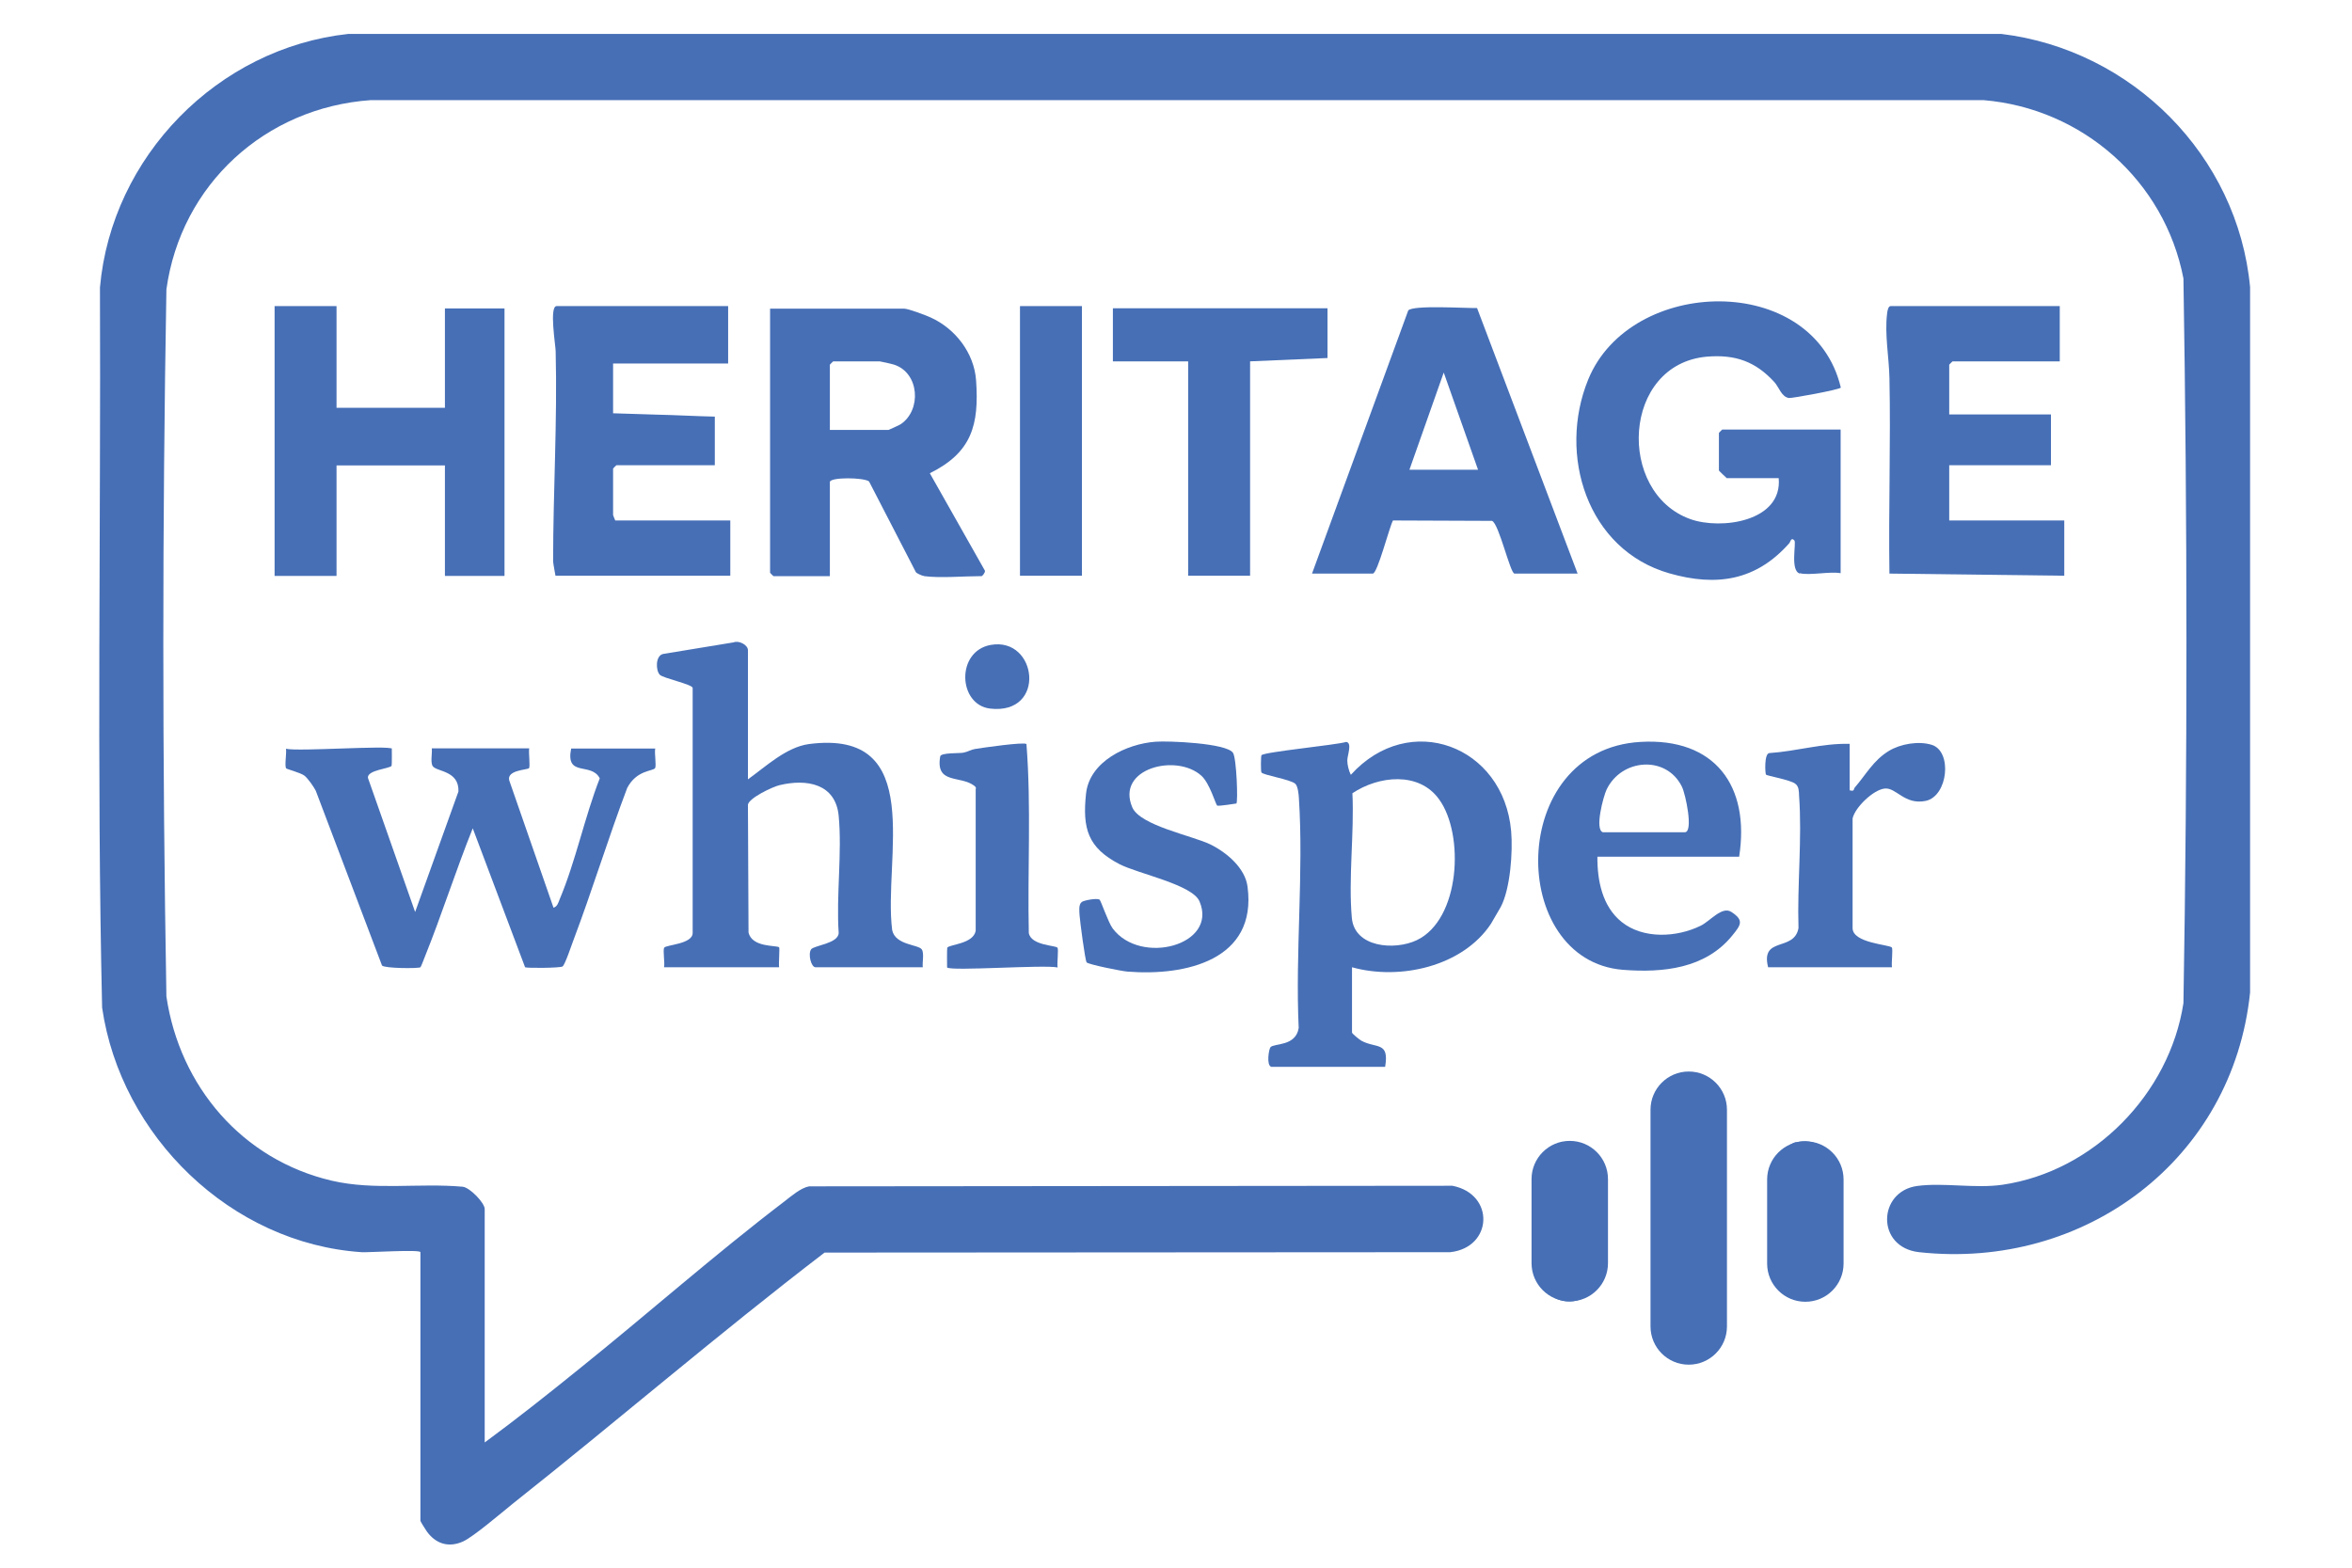
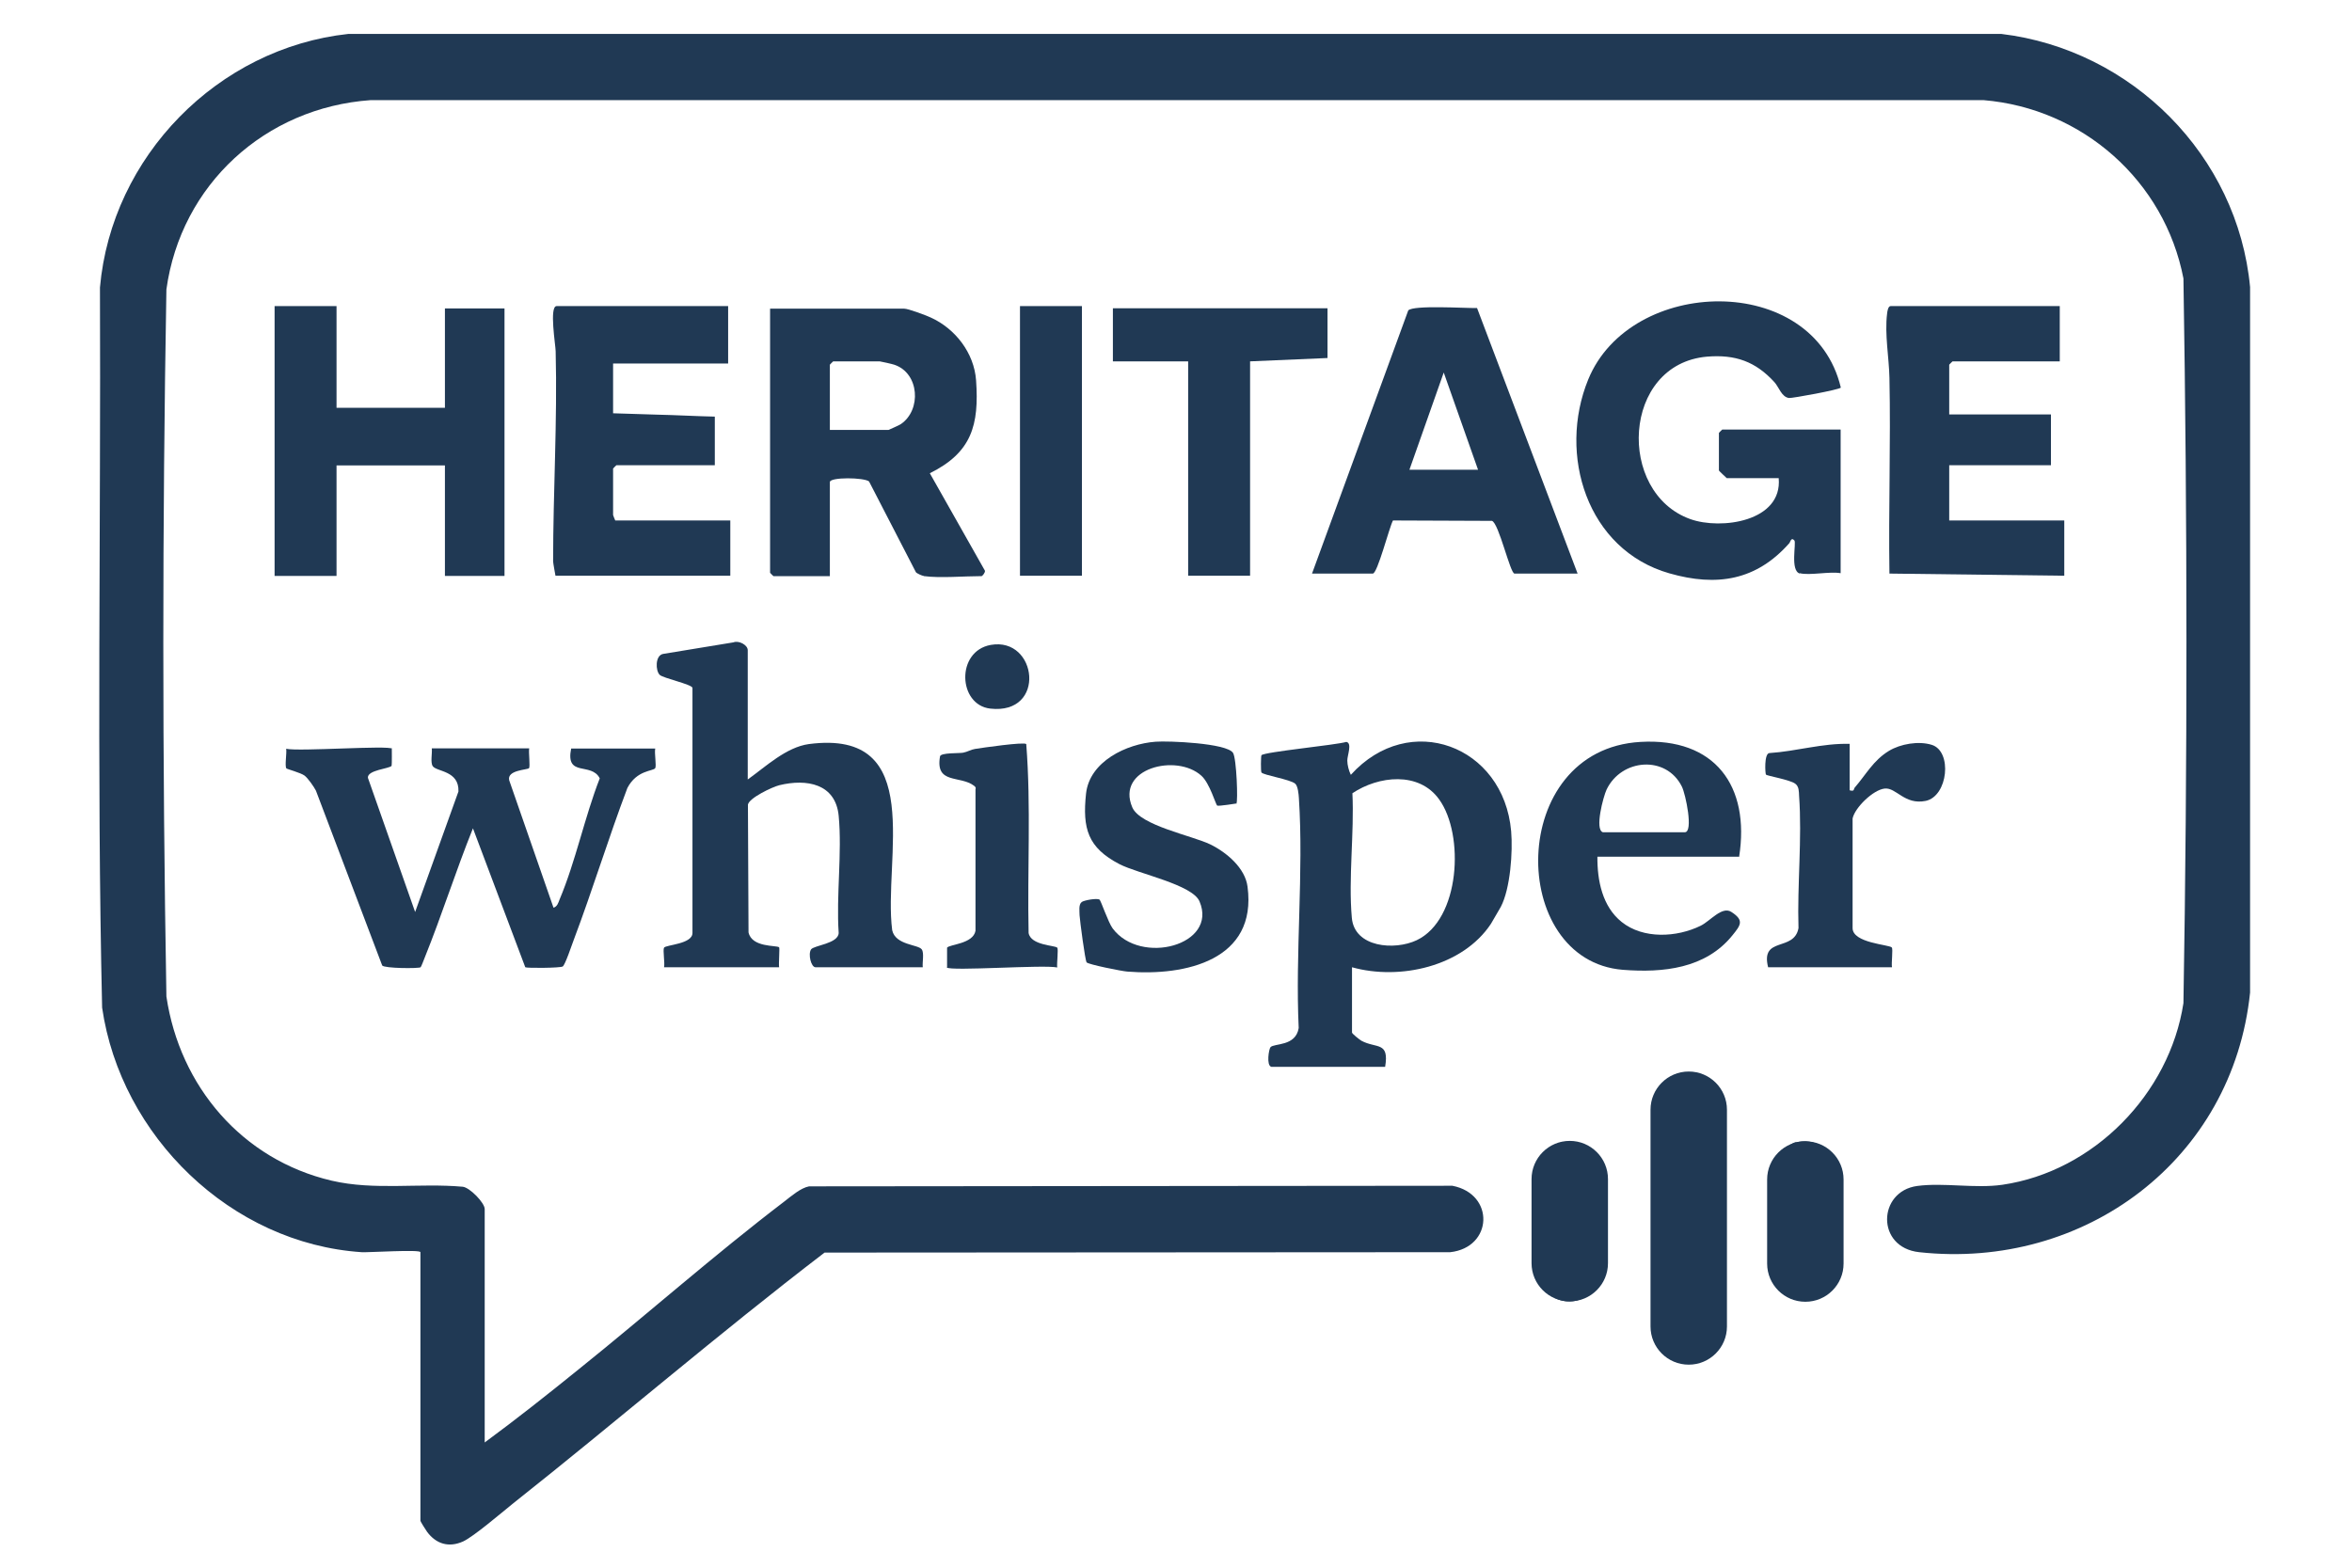
<svg xmlns="http://www.w3.org/2000/svg" id="Layer_1" version="1.1" viewBox="0 0 120 80">
  <defs>
    <style>
      .st0 {
-         fill: #466fb6;
+         fill: #203954;
      }
    </style>
  </defs>
  <g>
-     <path class="st0" d="M24.73,73.61c1.63-1.2,3.22-2.46,4.79-3.73,3.51-2.82,6.92-5.84,10.5-8.57.35-.27.83-.69,1.26-.77l32.82-.03c2.18.42,2.07,3.15-.11,3.39l-31.92.02c-5.41,4.14-10.59,8.6-15.94,12.84-.56.45-1.96,1.65-2.5,1.9-.73.33-1.38.13-1.84-.49-.06-.08-.34-.53-.34-.56v-13.71c0-.15-2.66.02-2.99,0-6.68-.44-12.3-5.93-13.25-12.48-.28-12.23-.06-24.51-.11-36.75.59-6.68,6.01-12.22,12.68-12.94h84.32c6.67.8,12.07,6.21,12.7,12.92v36c-.88,8.52-8.43,14.17-16.88,13.25-2.22-.24-2.12-3.11-.1-3.38,1.35-.18,2.95.14,4.34-.06,4.66-.68,8.53-4.64,9.24-9.27.21-12.3.2-24.68,0-36.98-.96-4.98-5.15-8.68-10.2-9.1H18.91c-5.38.38-9.68,4.31-10.42,9.66-.21,12.01-.21,24.07,0,36.08.68,4.59,3.87,8.33,8.43,9.4,2.19.51,4.46.11,6.69.31.36.04,1.12.82,1.12,1.14v11.9Z" />
+     <path class="st0" d="M24.73,73.61c1.63-1.2,3.22-2.46,4.79-3.73,3.51-2.82,6.92-5.84,10.5-8.57.35-.27.83-.69,1.26-.77l32.82-.03c2.18.42,2.07,3.15-.11,3.39l-31.92.02c-5.41,4.14-10.59,8.6-15.94,12.84-.56.45-1.96,1.65-2.5,1.9-.73.33-1.38.13-1.84-.49-.06-.08-.34-.53-.34-.56v-13.71c0-.15-2.66.02-2.99,0-6.68-.44-12.3-5.93-13.25-12.48-.28-12.23-.06-24.51-.11-36.75.59-6.68,6.01-12.22,12.68-12.94h84.32c6.67.8,12.07,6.21,12.7,12.92v36c-.88,8.52-8.43,14.17-16.88,13.25-2.22-.24-2.12-3.11-.1-3.38,1.35-.18,2.95.14,4.34-.06,4.66-.68,8.53-4.64,9.24-9.27.21-12.3.2-24.68,0-36.98-.96-4.98-5.15-8.68-10.2-9.1H18.91c-5.38.38-9.68,4.31-10.42,9.66-.21,12.01-.21,24.07,0,36.08.68,4.59,3.87,8.33,8.43,9.4,2.19.51,4.46.11,6.69.31.36.04,1.12.82,1.12,1.14v11.9h0Z" />
    <g>
-       <path class="st0" d="M85.64,55.25c.93-.21,1.82.31,1.96,1.27v11.39c-.47,1.72-2.86,1.54-3.05-.22.28-3.52-.37-7.61,0-11.06.06-.58.5-1.25,1.1-1.39Z" />
-       <path class="st0" d="M79.66,58.3c.88-.18,1.85.33,1.95,1.27.2,1.73-.13,3.85-.03,5.62-.45,1.7-2.83,1.63-3.02-.2-.18-1.72.13-3.76,0-5.52.08-.51.59-1.06,1.09-1.17Z" />
-       <path class="st0" d="M91.63,58.29c1-.23,1.84.37,1.95,1.39.12,1.09.14,4.48-.03,5.5-.28,1.67-2.74,1.5-2.91.14-.19-1.52.01-3.81.01-5.43,0-.19-.1-.4-.09-.55.04-.36.71-.98,1.07-1.06Z" />
+       <path class="st0" d="M85.64,55.25c.93-.21,1.82.31,1.96,1.27v11.39c-.47,1.72-2.86,1.54-3.05-.22.28-3.52-.37-7.61,0-11.06.06-.58.5-1.25,1.1-1.39h0Z" />
+       <path class="st0" d="M79.66,58.3c.88-.18,1.85.33,1.95,1.27.2,1.73-.13,3.85-.03,5.62-.45,1.7-2.83,1.63-3.02-.2-.18-1.72.13-3.76,0-5.52.08-.51.59-1.06,1.09-1.17h.01Z" />
+       <path class="st0" d="M91.63,58.29c1-.23,1.84.37,1.95,1.39.12,1.09.14,4.48-.03,5.5-.28,1.67-2.74,1.5-2.91.14-.19-1.52.01-3.81.01-5.43,0-.19-.1-.4-.09-.55.04-.36.71-.98,1.07-1.06h0Z" />
    </g>
    <g>
-       <path class="st0" d="M38.16,39.77c.91-.65,1.95-1.64,3.11-1.8,6.04-.79,3.78,5.87,4.25,9.5.17.77,1.33.72,1.51.98.13.19.02.66.05.91h-5.47c-.23,0-.39-.67-.23-.91.14-.21,1.39-.29,1.41-.84-.13-1.92.18-4.08,0-5.98-.16-1.64-1.63-1.9-3.03-1.56-.36.09-1.54.65-1.6.99l.03,6.52c.17.78,1.42.65,1.56.76.04.03-.03.84,0,1.02h-5.87c.05-.22-.07-.88.01-1,.1-.15,1.45-.18,1.45-.75v-12.51c-.04-.18-1.49-.49-1.67-.66-.22-.21-.24-.99.17-1.07l3.59-.59c.27-.11.73.13.73.4v6.6Z" />
-       <path class="st0" d="M76.07,47.14c-1.45,2.19-4.66,2.9-7.09,2.22v3.33c0,.06.38.36.48.42.76.41,1.43.02,1.21,1.33h-5.81c-.26-.08-.12-.91-.04-1,.18-.21,1.29-.03,1.44-.98-.18-3.84.26-7.93.01-11.73-.01-.19-.05-.62-.19-.74-.26-.22-1.61-.43-1.72-.57-.04-.06-.03-.84,0-.88.14-.17,3.81-.52,4.33-.68.31.06.05.68.05.95,0,.23.08.53.18.73,2.98-3.3,7.8-1.5,8.18,2.88.09,1.04-.04,2.93-.53,3.86M69,40.47c.1,2.04-.21,4.34-.03,6.36.13,1.53,2.19,1.68,3.31,1.15,2.23-1.06,2.44-5.39,1.15-7.18-1.03-1.45-3.1-1.21-4.43-.32Z" />
-       <path class="st0" d="M19.99,38.19s.01.85-.01.89c-.11.15-1.24.21-1.21.61l2.41,6.85,2.21-6.15c.04-1.07-1.1-1-1.31-1.29-.13-.19-.02-.66-.05-.91h4.97c-.04.2.06.92-.01,1.01-.08.09-1.14.09-1.01.62l2.26,6.5c.19-.05.25-.26.31-.42.82-1.94,1.28-4.21,2.05-6.18-.43-.85-1.76-.03-1.46-1.52h4.29c-.05.22.07.88-.01,1-.11.16-.94.09-1.42,1.01-.97,2.56-1.77,5.19-2.74,7.76-.09.24-.44,1.28-.56,1.35-.13.08-1.83.09-1.91.04l-2.67-7.09c-.87,2.16-1.58,4.41-2.45,6.57-.04.1-.19.5-.22.52-.11.07-1.84.06-1.96-.09l-3.38-8.92c-.1-.2-.41-.64-.58-.77-.2-.15-.9-.33-.93-.37-.09-.13.03-.78-.01-1,.66.15,5.23-.19,5.42,0Z" />
-       <path class="st0" d="M88.72,43.72h-7.22c-.01,1.21.25,2.54,1.24,3.33,1.1.88,2.81.79,4.03.19.49-.24,1.09-1.02,1.57-.7.66.43.47.67.05,1.19-1.37,1.7-3.54,1.92-5.59,1.76-5.88-.47-5.93-11.24.9-11.63,3.79-.22,5.6,2.24,5.03,5.87ZM81.78,42.47h4.18c.45,0,.04-1.95-.15-2.33-.8-1.61-3.08-1.43-3.84.15-.17.36-.62,2.05-.19,2.18Z" />
-       <path class="st0" d="M63.1,41s-.93.15-1,.11c-.07-.05-.38-1.14-.8-1.52-1.27-1.16-4.38-.38-3.53,1.61.4.93,3.05,1.44,3.98,1.89.82.4,1.78,1.2,1.9,2.16.5,3.75-3.17,4.57-6.14,4.33-.27-.02-1.98-.36-2.07-.47-.08-.11-.34-2.11-.36-2.4-.01-.2-.06-.55.11-.68.12-.09.78-.21.91-.12.07.05.44,1.16.67,1.47,1.43,1.91,5.38.85,4.43-1.38-.36-.86-3.13-1.41-4.08-1.9-1.62-.84-1.9-1.82-1.71-3.6.18-1.65,2.07-2.54,3.55-2.65.64-.05,3.63.07,3.95.57.18.28.26,2.49.17,2.59Z" />
-       <path class="st0" d="M94.37,37.96v2.37c.27.07.19-.06.26-.14.58-.67.94-1.38,1.74-1.87.59-.36,1.52-.52,2.19-.31,1.06.33.83,2.62-.31,2.86-1.08.22-1.5-.69-2.09-.63s-1.53.98-1.64,1.53v5.59c0,.77,1.87.84,2,.99.07.08-.03.8.01,1.01h-6.32c-.4-1.6,1.33-.77,1.55-2-.07-2.2.19-4.57.03-6.75-.01-.21,0-.48-.2-.62-.27-.2-1.44-.4-1.49-.46-.04-.05-.1-1.07.17-1.1,1.38-.09,2.72-.51,4.1-.47Z" />
-       <path class="st0" d="M48.32,49.36s-.01-.96.01-1c.12-.17,1.33-.19,1.45-.86v-7.22c.03-.09,0-.12-.07-.18-.72-.55-1.99-.06-1.74-1.5.03-.2.99-.15,1.18-.19.22-.04.4-.16.6-.19.36-.06,2.52-.37,2.62-.25.25,3.2.05,6.43.12,9.64.11.64,1.36.63,1.46.75.07.08-.03.8.01,1.01-.69-.15-5.44.2-5.64,0Z" />
+       <path class="st0" d="M38.16,39.77c.91-.65,1.95-1.64,3.11-1.8,6.04-.79,3.78,5.87,4.25,9.5.17.77,1.33.72,1.51.98.13.19.02.66.05.91h-5.47c-.23,0-.39-.67-.23-.91.14-.21,1.39-.29,1.41-.84-.13-1.92.18-4.08,0-5.98-.16-1.64-1.63-1.9-3.03-1.56-.36.09-1.54.65-1.6.99l.03,6.52c.17.78,1.42.65,1.56.76.04.03-.03.84,0,1.02h-5.87c.05-.22-.07-.88,0-1,.1-.15,1.45-.18,1.45-.75v-12.51c-.04-.18-1.49-.49-1.67-.66-.22-.21-.24-.99.17-1.07l3.59-.59c.27-.11.73.13.73.4v6.6h0Z" />
+       <path class="st0" d="M76.07,47.14c-1.45,2.19-4.66,2.9-7.09,2.22v3.33c0,.06.38.36.48.42.76.41,1.43.02,1.21,1.33h-5.81c-.26-.08-.12-.91-.04-1,.18-.21,1.29-.03,1.44-.98-.18-3.84.26-7.93.01-11.73-.01-.19-.05-.62-.19-.74-.26-.22-1.61-.43-1.72-.57-.04-.06-.03-.84,0-.88.14-.17,3.81-.52,4.33-.68.31.06.05.68.05.95,0,.23.08.53.18.73,2.98-3.3,7.8-1.5,8.18,2.88.09,1.04-.04,2.93-.53,3.86M69,40.47c.1,2.04-.21,4.34-.03,6.36.13,1.53,2.19,1.68,3.31,1.15,2.23-1.06,2.44-5.39,1.15-7.18-1.03-1.45-3.1-1.21-4.43-.32h0Z" />
+       <path class="st0" d="M19.99,38.19s.01.85-.01.89c-.11.15-1.24.21-1.21.61l2.41,6.85,2.21-6.15c.04-1.07-1.1-1-1.31-1.29-.13-.19-.02-.66-.05-.91h4.97c-.04.2.06.92-.01,1.01-.08.09-1.14.09-1.01.62l2.26,6.5c.19-.05.25-.26.31-.42.82-1.94,1.28-4.21,2.05-6.18-.43-.85-1.76-.03-1.46-1.52h4.29c-.05.22.07.88,0,1-.11.16-.94.09-1.42,1.01-.97,2.56-1.77,5.19-2.74,7.76-.09.24-.44,1.28-.56,1.35-.13.08-1.83.09-1.91.04l-2.67-7.09c-.87,2.16-1.58,4.41-2.45,6.57-.04.1-.19.5-.22.52-.11.07-1.84.06-1.96-.09l-3.38-8.92c-.1-.2-.41-.64-.58-.77-.2-.15-.9-.33-.93-.37-.09-.13.03-.78-.01-1,.66.15,5.23-.19,5.42,0l-.02-.02Z" />
+       <path class="st0" d="M88.72,43.72h-7.22c-.01,1.21.25,2.54,1.24,3.33,1.1.88,2.81.79,4.03.19.49-.24,1.09-1.02,1.57-.7.66.43.47.67.05,1.19-1.37,1.7-3.54,1.92-5.59,1.76-5.88-.47-5.93-11.24.9-11.63,3.79-.22,5.6,2.24,5.03,5.87h-.01ZM81.78,42.47h4.18c.45,0,.04-1.95-.15-2.33-.8-1.61-3.08-1.43-3.84.15-.17.36-.62,2.05-.19,2.18Z" />
+       <path class="st0" d="M63.1,41s-.93.15-1,.11c-.07-.05-.38-1.14-.8-1.52-1.27-1.16-4.38-.38-3.53,1.61.4.93,3.05,1.44,3.98,1.89.82.4,1.78,1.2,1.9,2.16.5,3.75-3.17,4.57-6.14,4.33-.27-.02-1.98-.36-2.07-.47-.08-.11-.34-2.11-.36-2.4,0-.2-.06-.55.11-.68.12-.09.78-.21.91-.12.07.05.44,1.16.67,1.47,1.43,1.91,5.38.85,4.43-1.38-.36-.86-3.13-1.41-4.08-1.9-1.62-.84-1.9-1.82-1.71-3.6.18-1.65,2.07-2.54,3.55-2.65.64-.05,3.63.07,3.95.57.18.28.26,2.49.17,2.59h.02Z" />
+       <path class="st0" d="M94.37,37.96v2.37c.27.07.19-.06.26-.14.58-.67.94-1.38,1.74-1.87.59-.36,1.52-.52,2.19-.31,1.06.33.83,2.62-.31,2.86-1.08.22-1.5-.69-2.09-.63s-1.53.98-1.64,1.53v5.59c0,.77,1.87.84,2,.99.07.08-.03.8.01,1.01h-6.32c-.4-1.6,1.33-.77,1.55-2-.07-2.2.19-4.57.03-6.75-.01-.21,0-.48-.2-.62-.27-.2-1.44-.4-1.49-.46-.04-.05-.1-1.07.17-1.1,1.38-.09,2.72-.51,4.1-.47h0Z" />
+       <path class="st0" d="M48.32,49.36s0-.96,0-1c.12-.17,1.33-.19,1.45-.86v-7.22c.03-.09,0-.12-.07-.18-.72-.55-1.99-.06-1.74-1.5.03-.2.99-.15,1.18-.19.22-.04.4-.16.6-.19.36-.06,2.52-.37,2.62-.25.25,3.2.05,6.43.12,9.64.11.64,1.36.63,1.46.75.07.08-.03.8,0,1.01-.69-.15-5.44.2-5.64,0h0Z" />
      <path class="st0" d="M50.55,32.91c2.38-.42,2.86,3.58-.03,3.25-1.64-.19-1.76-2.93.03-3.25Z" />
    </g>
    <g>
-       <path class="st0" d="M91.83,29.27c-.51-.14-.17-1.57-.28-1.69-.17-.19-.21.09-.26.14-1.68,1.9-3.69,2.23-6.11,1.54-4.22-1.2-5.71-6.07-4.15-9.89,2.15-5.27,11.48-5.51,12.89.41-.08.11-2.5.55-2.64.53-.38-.04-.52-.56-.75-.81-.96-1.05-1.99-1.42-3.44-1.3-4.34.38-4.62,6.94-.85,8.29,1.56.56,4.71.13,4.51-2.09h-2.65s-.4-.37-.4-.39v-1.92s.16-.17.17-.17h6.04v7.33c-.57-.1-1.59.13-2.09,0Z" />
-       <path class="st0" d="M47.13,29.39c-.07,0-.36-.13-.4-.19l-2.39-4.63c-.25-.21-2-.23-2,.03v4.8h-2.88s-.17-.16-.17-.17v-13.48h6.83c.23,0,1.09.33,1.36.45,1.26.57,2.22,1.81,2.32,3.21.16,2.28-.22,3.68-2.36,4.74l2.81,4.97c.03.09-.13.28-.17.28-.87,0-2.13.11-2.93,0ZM42.34,21.94h2.99s.53-.23.62-.29c1.08-.72.96-2.62-.33-3.04-.08-.03-.7-.17-.74-.17h-2.37s-.17.16-.17.17v3.33Z" />
+       <path class="st0" d="M91.83,29.27c-.51-.14-.17-1.57-.28-1.69-.17-.19-.21.09-.26.14-1.68,1.9-3.69,2.23-6.11,1.54-4.22-1.2-5.71-6.07-4.15-9.89,2.15-5.27,11.48-5.51,12.89.41-.08.11-2.5.55-2.64.53-.38-.04-.52-.56-.75-.81-.96-1.05-1.99-1.42-3.44-1.3-4.34.38-4.62,6.94-.85,8.29,1.56.56,4.71.13,4.51-2.09h-2.65s-.4-.37-.4-.39v-1.92s.16-.17.17-.17h6.04v7.33c-.57-.1-1.59.13-2.09,0v.02Z" />
+       <path class="st0" d="M47.13,29.39c-.07,0-.36-.13-.4-.19l-2.39-4.63c-.25-.21-2-.23-2,.03v4.8h-2.88s-.17-.16-.17-.17v-13.48h6.83c.23,0,1.09.33,1.36.45,1.26.57,2.22,1.81,2.32,3.21.16,2.28-.22,3.68-2.36,4.74l2.81,4.97c.03.09-.13.28-.17.28-.87,0-2.13.11-2.93,0h-.02ZM42.34,21.94h2.99s.53-.23.62-.29c1.08-.72.96-2.62-.33-3.04-.08-.03-.7-.17-.74-.17h-2.37s-.17.16-.17.17v3.33Z" />
      <polygon class="st0" points="17.17 15.62 17.17 20.81 22.7 20.81 22.7 15.74 25.74 15.74 25.74 29.39 22.7 29.39 22.7 23.75 17.17 23.75 17.17 29.39 14.01 29.39 14.01 15.62 17.17 15.62" />
-       <path class="st0" d="M66.94,29.27l4.91-13.43c.27-.28,2.87-.11,3.51-.12l5.13,13.55h-3.22c-.22,0-.8-2.58-1.15-2.69l-5.05-.02c-.19.35-.79,2.71-1.03,2.71h-3.1ZM71.91,23.97h3.5l-1.75-4.96-1.75,4.96Z" />
+       <path class="st0" d="M66.94,29.27l4.91-13.43c.27-.28,2.87-.11,3.51-.12l5.13,13.55h-3.22c-.22,0-.8-2.58-1.15-2.69l-5.05-.02c-.19.35-.79,2.71-1.03,2.71h-3.1ZM71.91,23.97h3.5l-1.75-4.96s-1.75,4.96-1.75,4.96Z" />
      <path class="st0" d="M105.09,15.62v2.82h-5.47s-.17.16-.17.17v2.54h5.19v2.59h-5.19v2.82h5.87v2.82l-8.92-.11c-.05-3.33.07-6.66,0-9.99-.02-1.02-.25-2.23-.12-3.27.01-.11.05-.39.18-.39h8.63Z" />
      <path class="st0" d="M33.52,21.16c.96.02,1.99.08,2.95.1v2.48h-5.02s-.17.16-.17.17v2.37s.1.28.11.28h5.87v2.82h-8.92s-.12-.65-.12-.73c0-3.55.22-7.15.13-10.72,0-.29-.34-2.31.05-2.31h8.75v2.93h-5.87v2.54" />
      <path class="st0" d="M63.78,18.44v10.94h-3.16v-10.94h-3.84v-2.71h10.95v2.54" />
      <rect class="st0" x="52.04" y="15.62" width="3.16" height="13.76" />
    </g>
  </g>
  <rect class="st0" x="84.21" y="54.68" width="3.9" height="14.96" rx="1.95" ry="1.95" />
  <rect class="st0" x="78.14" y="58.22" width="3.9" height="8.19" rx="1.95" ry="1.95" />
  <rect class="st0" x="90.16" y="58.24" width="3.9" height="8.19" rx="1.95" ry="1.95" />
</svg>
